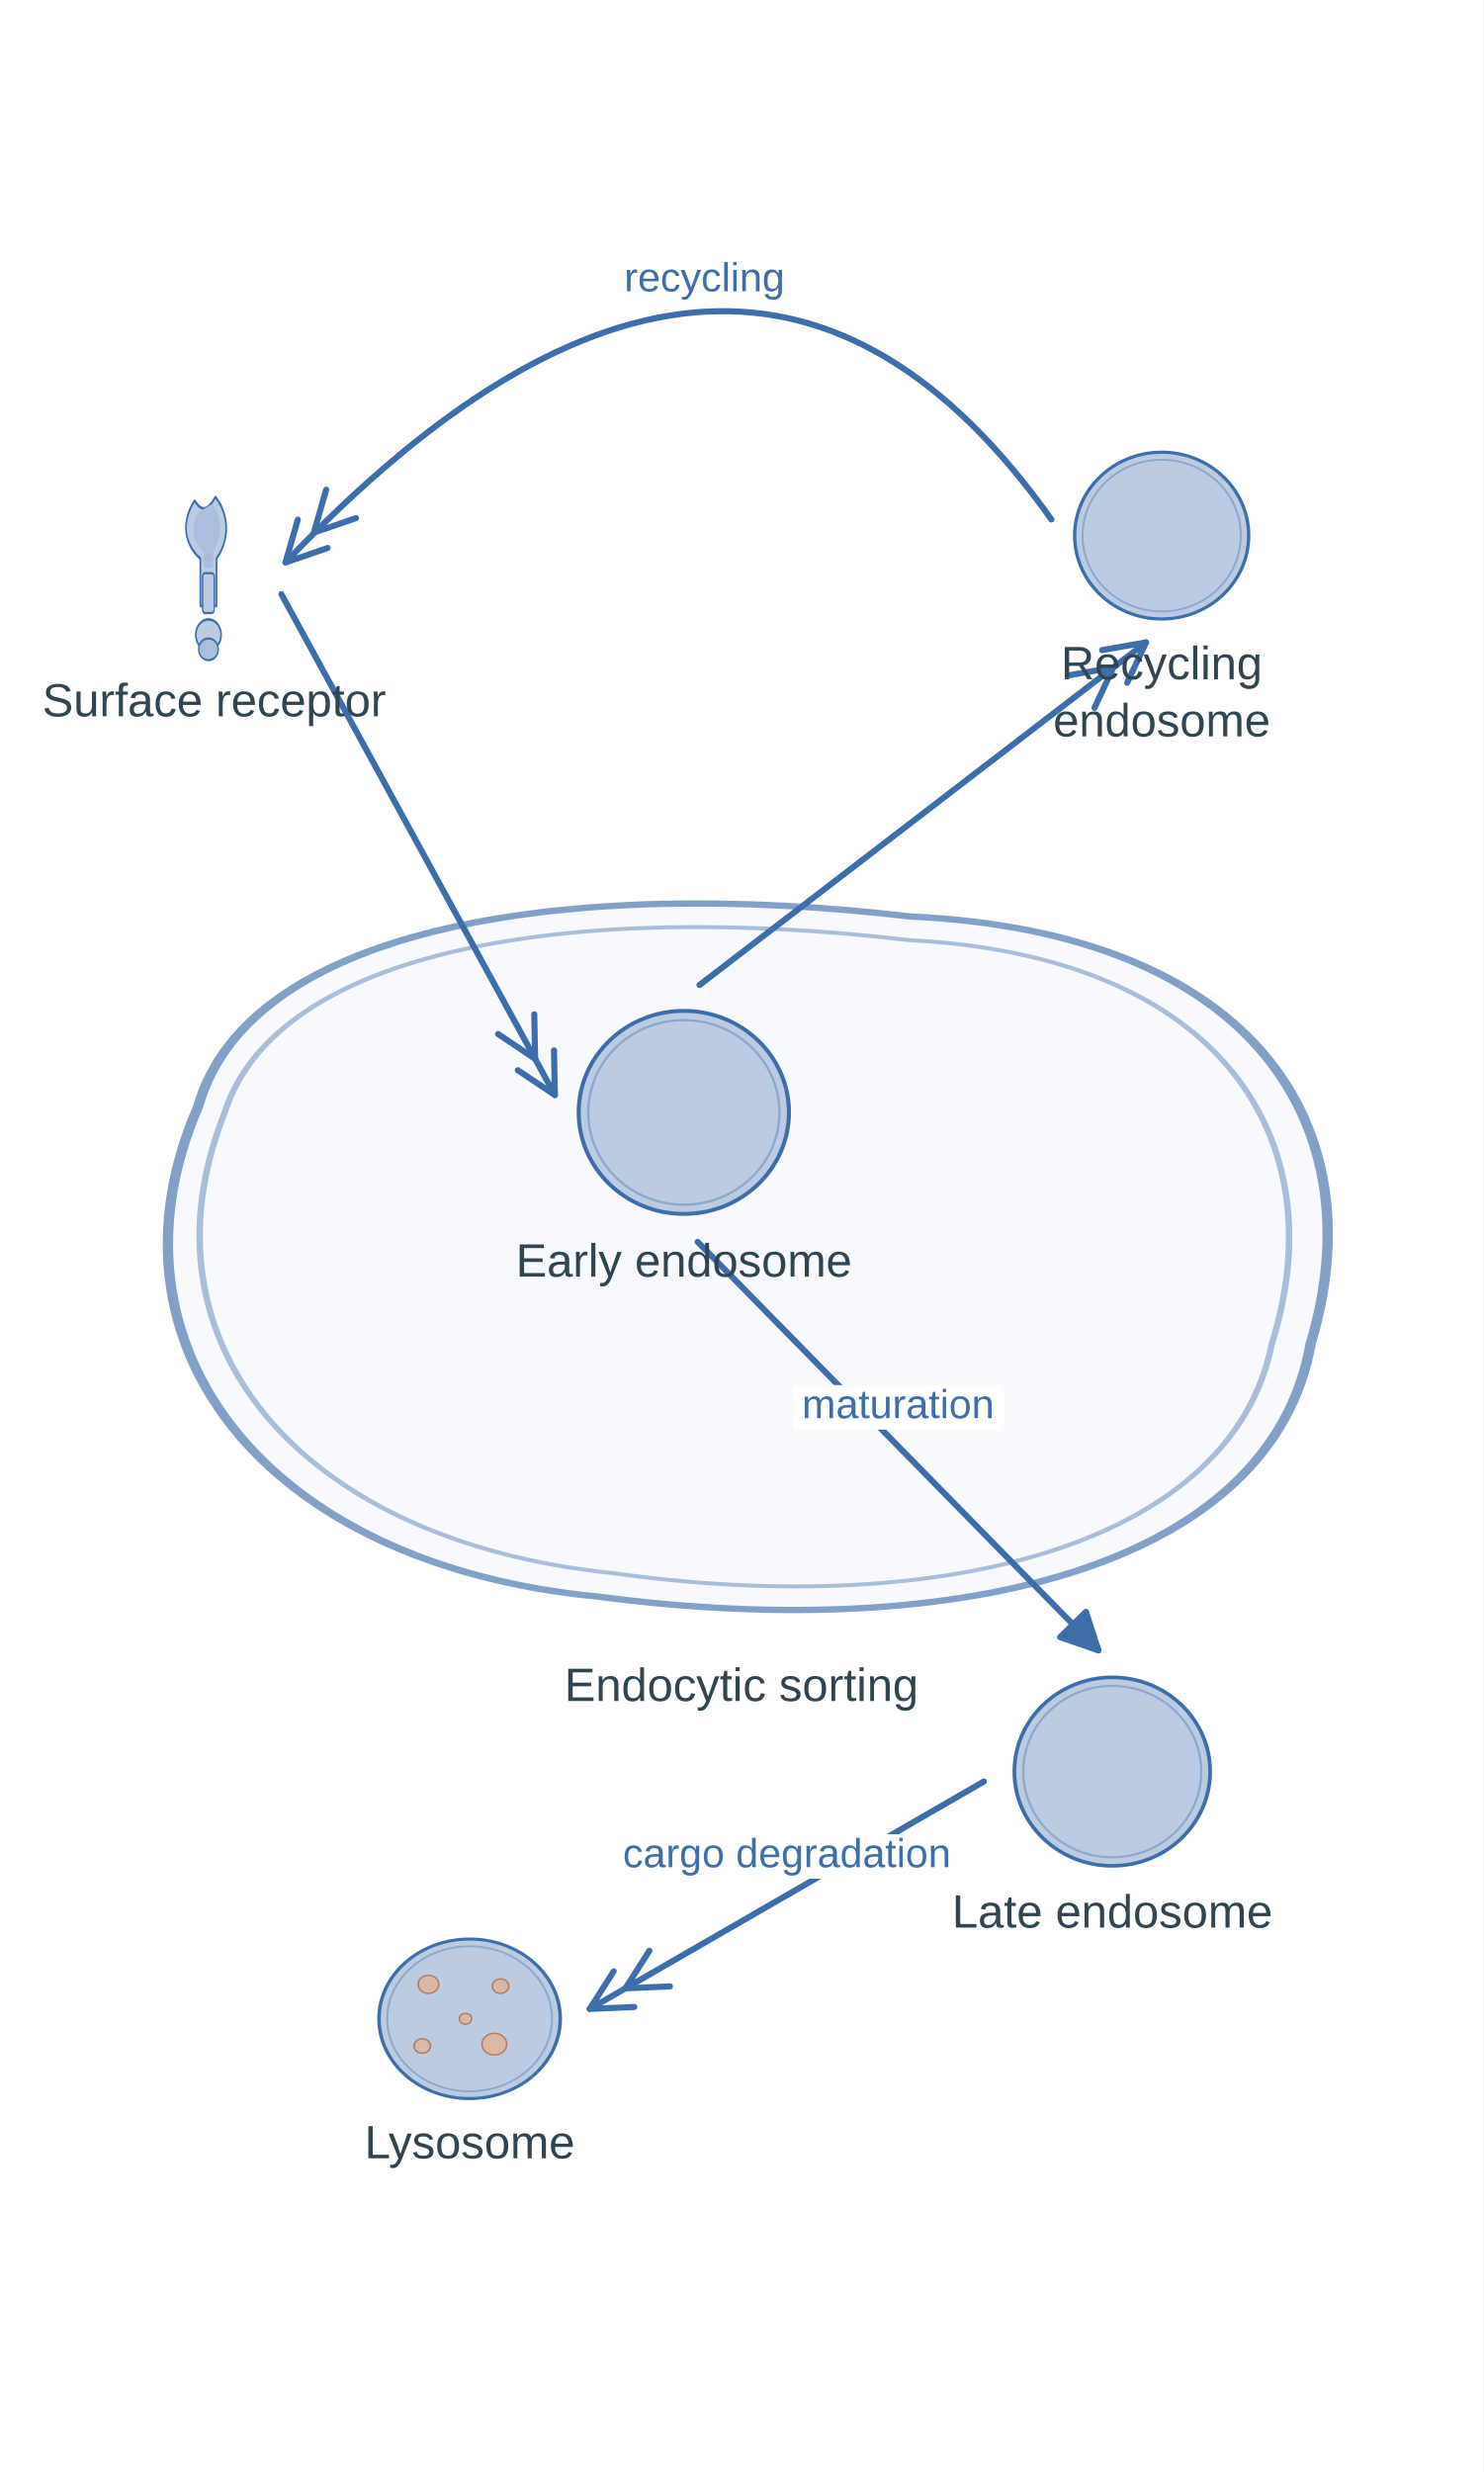
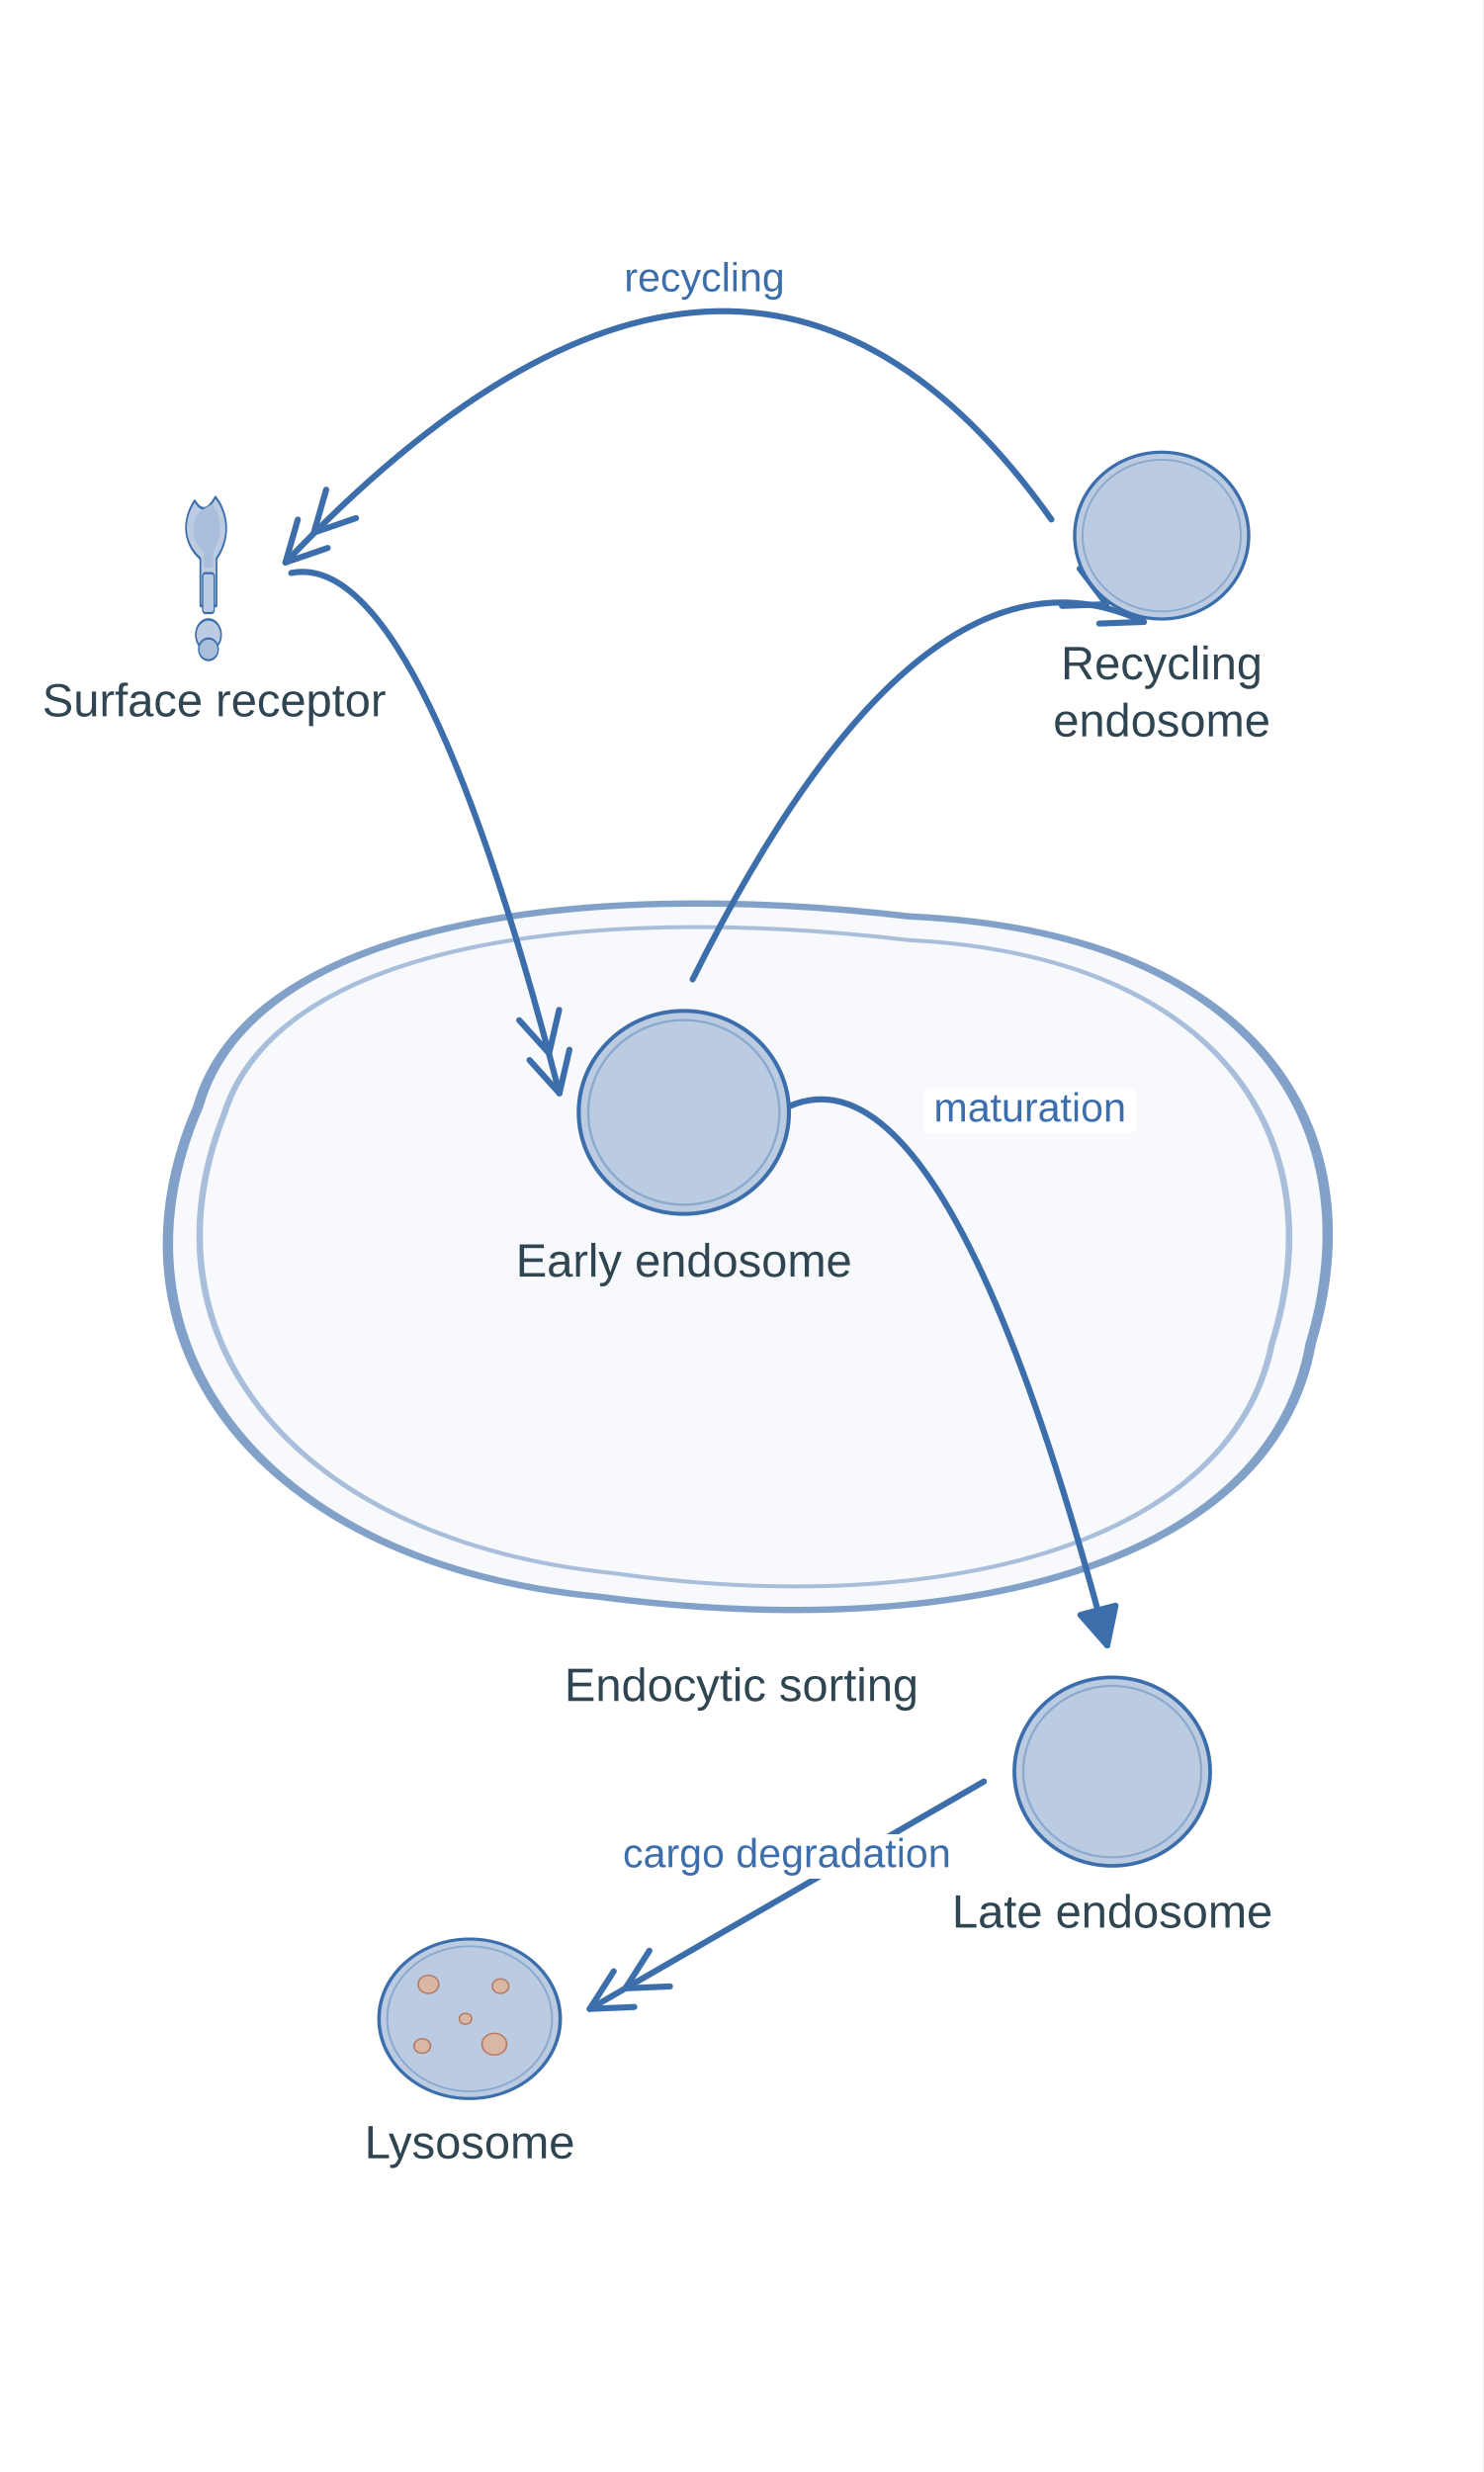
- <svg xmlns="http://www.w3.org/2000/svg" width="90.0mm" height="150.0mm" viewBox="0 0 90.0 150.0" data-version="2" data-revision="1">
+ <svg xmlns="http://www.w3.org/2000/svg" width="90.0mm" height="150.0mm" viewBox="0 0 90.0 150.0" data-version="3" data-revision="1">
  <rect width="90.0" height="150.0" fill="#FFFFFF" />
  <g id="layer-compartments" />
  <g id="layer-context">
    <g data-object-id="cell" data-type="cell" id="obj-cell">
      <g data-glyph="cell" transform="rotate(0.0 45.0 76.25)">
        <g transform="translate(5.75 52.25) scale(0.785 0.48)">
          <path d="M 8 31 C 12 8 37 2 63 7 C 90 9 99 34 94 61 C 91 89 67 99 39 93 C 13 89 0 61 8 31 Z" fill="#f7f9fc" stroke="#81a1c9" stroke-width="0.800" stroke-linecap="round" stroke-linejoin="round" />
          <path d="M 10 32 C 14 11 37 5 63 10 C 87 12 96 35 91 61 C 88 86 66 96 40 90 C 16 86 3 61 10 32 Z" fill="none" stroke="#a8beda" stroke-width="0.500" stroke-linecap="round" stroke-linejoin="round" />
        </g>
      </g>
      <text x="45" y="103.213" font-size="2.822" font-family="Arial,Microsoft YaHei,sans-serif" fill="#2F4552" text-anchor="middle" font-weight="400" data-label-for="cell">Endocytic sorting</text>
    </g>
  </g>
  <g id="layer-relations">
    <g data-relation-id="r1" data-relation-type="transports" id="rel-r1">
-       <path fill="none" stroke="#3D6EAC" stroke-width="0.37" stroke-linecap="round" stroke-linejoin="round" d="M 17.075 36.053 Q 25.375 51.25 33.675 66.447" data-line-body="true" data-indirect="false" />
-       <path fill="none" stroke="#3D6EAC" stroke-width="0.37" stroke-linecap="round" stroke-linejoin="round" data-endpoint="double-chevron" d="M 31.427 64.94 L 33.675 66.447 L 33.621 63.741 M 30.229 62.746 L 32.476 64.253 L 32.423 61.547" />
+       <path fill="none" stroke="#3D6EAC" stroke-width="0.37" stroke-linecap="round" stroke-linejoin="round" d="M 17.677 34.768 Q 25.375 33.25 33.949 66.338" data-line-body="true" data-indirect="false" />
+       <path fill="none" stroke="#3D6EAC" stroke-width="0.37" stroke-linecap="round" stroke-linejoin="round" data-endpoint="double-chevron" d="M 32.137 64.329 L 33.949 66.338 L 34.557 63.702 M 31.51 61.909 L 33.322 63.918 L 33.93 61.281" />
    </g>
    <g data-relation-id="r2" data-relation-type="transports" id="rel-r2">
-       <path fill="none" stroke="#3D6EAC" stroke-width="0.37" stroke-linecap="round" stroke-linejoin="round" d="M 42.452 59.77 Q 56.0 49.375 69.548 38.98" data-line-body="true" data-indirect="false" />
-       <path fill="none" stroke="#3D6EAC" stroke-width="0.37" stroke-linecap="round" stroke-linejoin="round" data-endpoint="double-chevron" d="M 68.405 41.433 L 69.548 38.98 L 66.883 39.45 M 66.421 42.955 L 67.564 40.502 L 64.899 40.971" />
+       <path fill="none" stroke="#3D6EAC" stroke-width="0.37" stroke-linecap="round" stroke-linejoin="round" d="M 42.035 59.426 Q 56.0 31.375 69.416 37.736" data-line-body="true" data-indirect="false" />
+       <path fill="none" stroke="#3D6EAC" stroke-width="0.37" stroke-linecap="round" stroke-linejoin="round" data-endpoint="double-chevron" d="M 66.712 37.837 L 69.416 37.736 L 67.783 35.578 M 64.453 36.766 L 67.157 36.665 L 65.524 34.507" />
    </g>
    <g data-relation-id="r3" data-relation-type="transports" id="rel-r3">
      <path fill="none" stroke="#3D6EAC" stroke-width="0.37" stroke-linecap="round" stroke-linejoin="round" d="M 63.806 31.521 Q 45.0 5.0 17.326 34.13" data-line-body="true" data-indirect="false" />
      <path fill="none" stroke="#3D6EAC" stroke-width="0.37" stroke-linecap="round" stroke-linejoin="round" data-endpoint="double-chevron" d="M 18.073 31.529 L 17.326 34.13 L 19.886 33.251 M 19.795 29.717 L 19.048 32.318 L 21.608 31.438" />
      <rect x="37.279" y="15.675" width="10.942" height="2.7" rx=".3" fill="#FFFFFF" />
      <text x="42.75" y="17.675" font-size="2.469" font-family="Arial,Microsoft YaHei,sans-serif" fill="#3D6EAC" text-anchor="middle" font-weight="400">recycling</text>
    </g>
    <g data-relation-id="r4" data-relation-type="sequence" id="rel-r4">
-       <path fill="none" stroke="#3D6EAC" stroke-width="0.37" stroke-linecap="round" stroke-linejoin="round" d="M 42.34 75.357 Q 54.5 87.75 66.66 100.143" data-line-body="true" data-indirect="false" />
-       <path fill="#3D6EAC" stroke="#3D6EAC" stroke-width="0.37" stroke-linecap="round" stroke-linejoin="round" data-endpoint="step-arrow" d="M 64.334 99.343 L 66.66 100.143 L 65.904 97.803 Z" />
-       <rect x="48.067" y="84.05" width="12.866" height="2.7" rx=".3" fill="#FFFFFF" />
-       <text x="54.5" y="86.05" font-size="2.469" font-family="Arial,Microsoft YaHei,sans-serif" fill="#3D6EAC" text-anchor="middle" font-weight="400">maturation</text>
+       <path fill="none" stroke="#3D6EAC" stroke-width="0.37" stroke-linecap="round" stroke-linejoin="round" d="M 42.095 73.458 Q 54.5 51.75 67.194 99.84" data-line-body="true" data-indirect="false" />
+       <path fill="#3D6EAC" stroke="#3D6EAC" stroke-width="0.37" stroke-linecap="round" stroke-linejoin="round" data-endpoint="step-arrow" d="M 65.569 97.993 L 67.194 99.84 L 67.696 97.432 Z" />
+       <rect x="56.067" y="66.05" width="12.866" height="2.7" rx=".3" fill="#FFFFFF" />
+       <text x="62.5" y="68.05" font-size="2.469" font-family="Arial,Microsoft YaHei,sans-serif" fill="#3D6EAC" text-anchor="middle" font-weight="400">maturation</text>
    </g>
    <g data-relation-id="r5" data-relation-type="transports" id="rel-r5">
      <path fill="none" stroke="#3D6EAC" stroke-width="0.37" stroke-linecap="round" stroke-linejoin="round" d="M 59.711 108.1 Q 47.75 115.0 35.789 121.9" data-line-body="true" data-indirect="false" />
      <path fill="none" stroke="#3D6EAC" stroke-width="0.37" stroke-linecap="round" stroke-linejoin="round" data-endpoint="double-chevron" d="M 37.244 119.618 L 35.789 121.9 L 38.493 121.784 M 39.409 118.369 L 37.955 120.651 L 40.658 120.534" />
      <rect x="37.198" y="111.3" width="21.104" height="2.7" rx=".3" fill="#FFFFFF" />
      <text x="47.75" y="113.3" font-size="2.469" font-family="Arial,Microsoft YaHei,sans-serif" fill="#3D6EAC" text-anchor="middle" font-weight="400">cargo degradation</text>
    </g>
  </g>
  <g id="layer-objects">
    <g data-object-id="surface" data-type="receptor" id="obj-surface">
      <g data-glyph="surface" transform="rotate(0.0 13.0 35.0)">
        <g transform="translate(9.5 29.5) scale(0.07 0.11)">
          <path d="M 33 8 C 19 22 27 34 38 40 L 38 66 L 52 66 L 52 40 C 67 26 59 12 51 6 C 44 14 39 14 33 8 Z" fill="#bbcce2" stroke="#3D6EAC" stroke-width="1.500" stroke-linecap="round" stroke-linejoin="round" />
          <path d="M 37 14 C 27 24 33 32 41 36 L 41 45 L 49 45 L 49 36 C 60 25 54 14 48 10 Z" fill="#a8beda" stroke="none" stroke-width="0.000" stroke-linecap="round" stroke-linejoin="round" />
          <rect x="40.00" y="48.00" width="10.00" height="22.00" rx="2.00" fill="#bbcce2" stroke="#3D6EAC" stroke-width="1.200" />
          <ellipse cx="45.00" cy="82.00" rx="11.00" ry="8.50" fill="#bbcce2" stroke="#3D6EAC" stroke-width="1.400" />
          <ellipse cx="45.00" cy="90.00" rx="8.50" ry="6.00" fill="#a8beda" stroke="#3D6EAC" stroke-width="1.200" />
        </g>
      </g>
      <text x="13" y="43.463" font-size="2.822" font-family="Arial,Microsoft YaHei,sans-serif" fill="#2F4552" text-anchor="middle" font-weight="400" data-label-for="surface">Surface receptor</text>
    </g>
    <g data-object-id="early" data-type="vesicle" id="obj-early">
      <g data-glyph="early" transform="rotate(0.0 41.5 67.5)">
        <g transform="translate(34.25 60.5) scale(0.145 0.14)">
          <ellipse cx="50.00" cy="50.00" rx="44.00" ry="44.00" fill="#bbcce2" stroke="#3D6EAC" stroke-width="1.700" />
          <ellipse cx="50.00" cy="50.00" rx="40.00" ry="40.00" fill="none" stroke="#8ba8cd" stroke-width="1.000" />
        </g>
      </g>
      <text x="41.5" y="77.463" font-size="2.822" font-family="Arial,Microsoft YaHei,sans-serif" fill="#2F4552" text-anchor="middle" font-weight="400" data-label-for="early">Early endosome</text>
    </g>
    <g data-object-id="recycle" data-type="vesicle" id="obj-recycle">
      <g data-glyph="recycle" transform="rotate(0.0 70.5 32.5)">
        <g transform="translate(64.5 26.75) scale(0.12 0.115)">
          <ellipse cx="50.00" cy="50.00" rx="44.00" ry="44.00" fill="#bbcce2" stroke="#3D6EAC" stroke-width="1.700" />
          <ellipse cx="50.00" cy="50.00" rx="40.00" ry="40.00" fill="none" stroke="#8ba8cd" stroke-width="1.000" />
        </g>
      </g>
      <text x="70.5" y="41.213" font-size="2.822" font-family="Arial,Microsoft YaHei,sans-serif" fill="#2F4552" text-anchor="middle" font-weight="400" data-label-for="recycle">Recycling</text>
      <text x="70.5" y="44.685" font-size="2.822" font-family="Arial,Microsoft YaHei,sans-serif" fill="#2F4552" text-anchor="middle" font-weight="400" data-label-for="recycle">endosome</text>
    </g>
    <g data-object-id="late" data-type="mvb" id="obj-late">
      <g data-glyph="late" transform="rotate(0.0 67.5 107.5)">
        <g transform="translate(60.75 101.0) scale(0.135 0.13)">
          <ellipse cx="50.00" cy="50.00" rx="44.00" ry="44.00" fill="#bbcce2" stroke="#3D6EAC" stroke-width="1.700" />
          <ellipse cx="50.00" cy="50.00" rx="40.00" ry="40.00" fill="none" stroke="#8ba8cd" stroke-width="1.000" />
        </g>
      </g>
      <text x="67.5" y="116.963" font-size="2.822" font-family="Arial,Microsoft YaHei,sans-serif" fill="#2F4552" text-anchor="middle" font-weight="400" data-label-for="late">Late endosome</text>
    </g>
    <g data-object-id="lyso" data-type="vesicle_fusion" id="obj-lyso">
      <g data-glyph="lyso" transform="rotate(0.0 28.5 122.5)">
        <g transform="translate(22.25 117.0) scale(0.125 0.11)">
          <ellipse cx="50.00" cy="50.00" rx="44.00" ry="44.00" fill="#bbcce2" stroke="#3D6EAC" stroke-width="1.700" />
          <ellipse cx="50.00" cy="50.00" rx="40.00" ry="40.00" fill="none" stroke="#8ba8cd" stroke-width="1.000" />
          <ellipse cx="30.00" cy="31.00" rx="5.00" ry="5.00" fill="#dab6a4" stroke="#B47B63" stroke-width="0.800" />
          <ellipse cx="65.00" cy="32.00" rx="4.00" ry="4.00" fill="#dab6a4" stroke="#B47B63" stroke-width="0.800" />
          <ellipse cx="27.00" cy="65.00" rx="4.00" ry="4.00" fill="#dab6a4" stroke="#B47B63" stroke-width="0.800" />
          <ellipse cx="62.00" cy="64.00" rx="6.00" ry="6.00" fill="#dab6a4" stroke="#B47B63" stroke-width="0.800" />
          <ellipse cx="48.00" cy="50.00" rx="3.00" ry="3.00" fill="#dab6a4" stroke="#B47B63" stroke-width="0.800" />
        </g>
      </g>
      <text x="28.5" y="130.963" font-size="2.822" font-family="Arial,Microsoft YaHei,sans-serif" fill="#2F4552" text-anchor="middle" font-weight="400" data-label-for="lyso">Lysosome</text>
    </g>
  </g>
+   <g id="layer-callouts" />
</svg>
